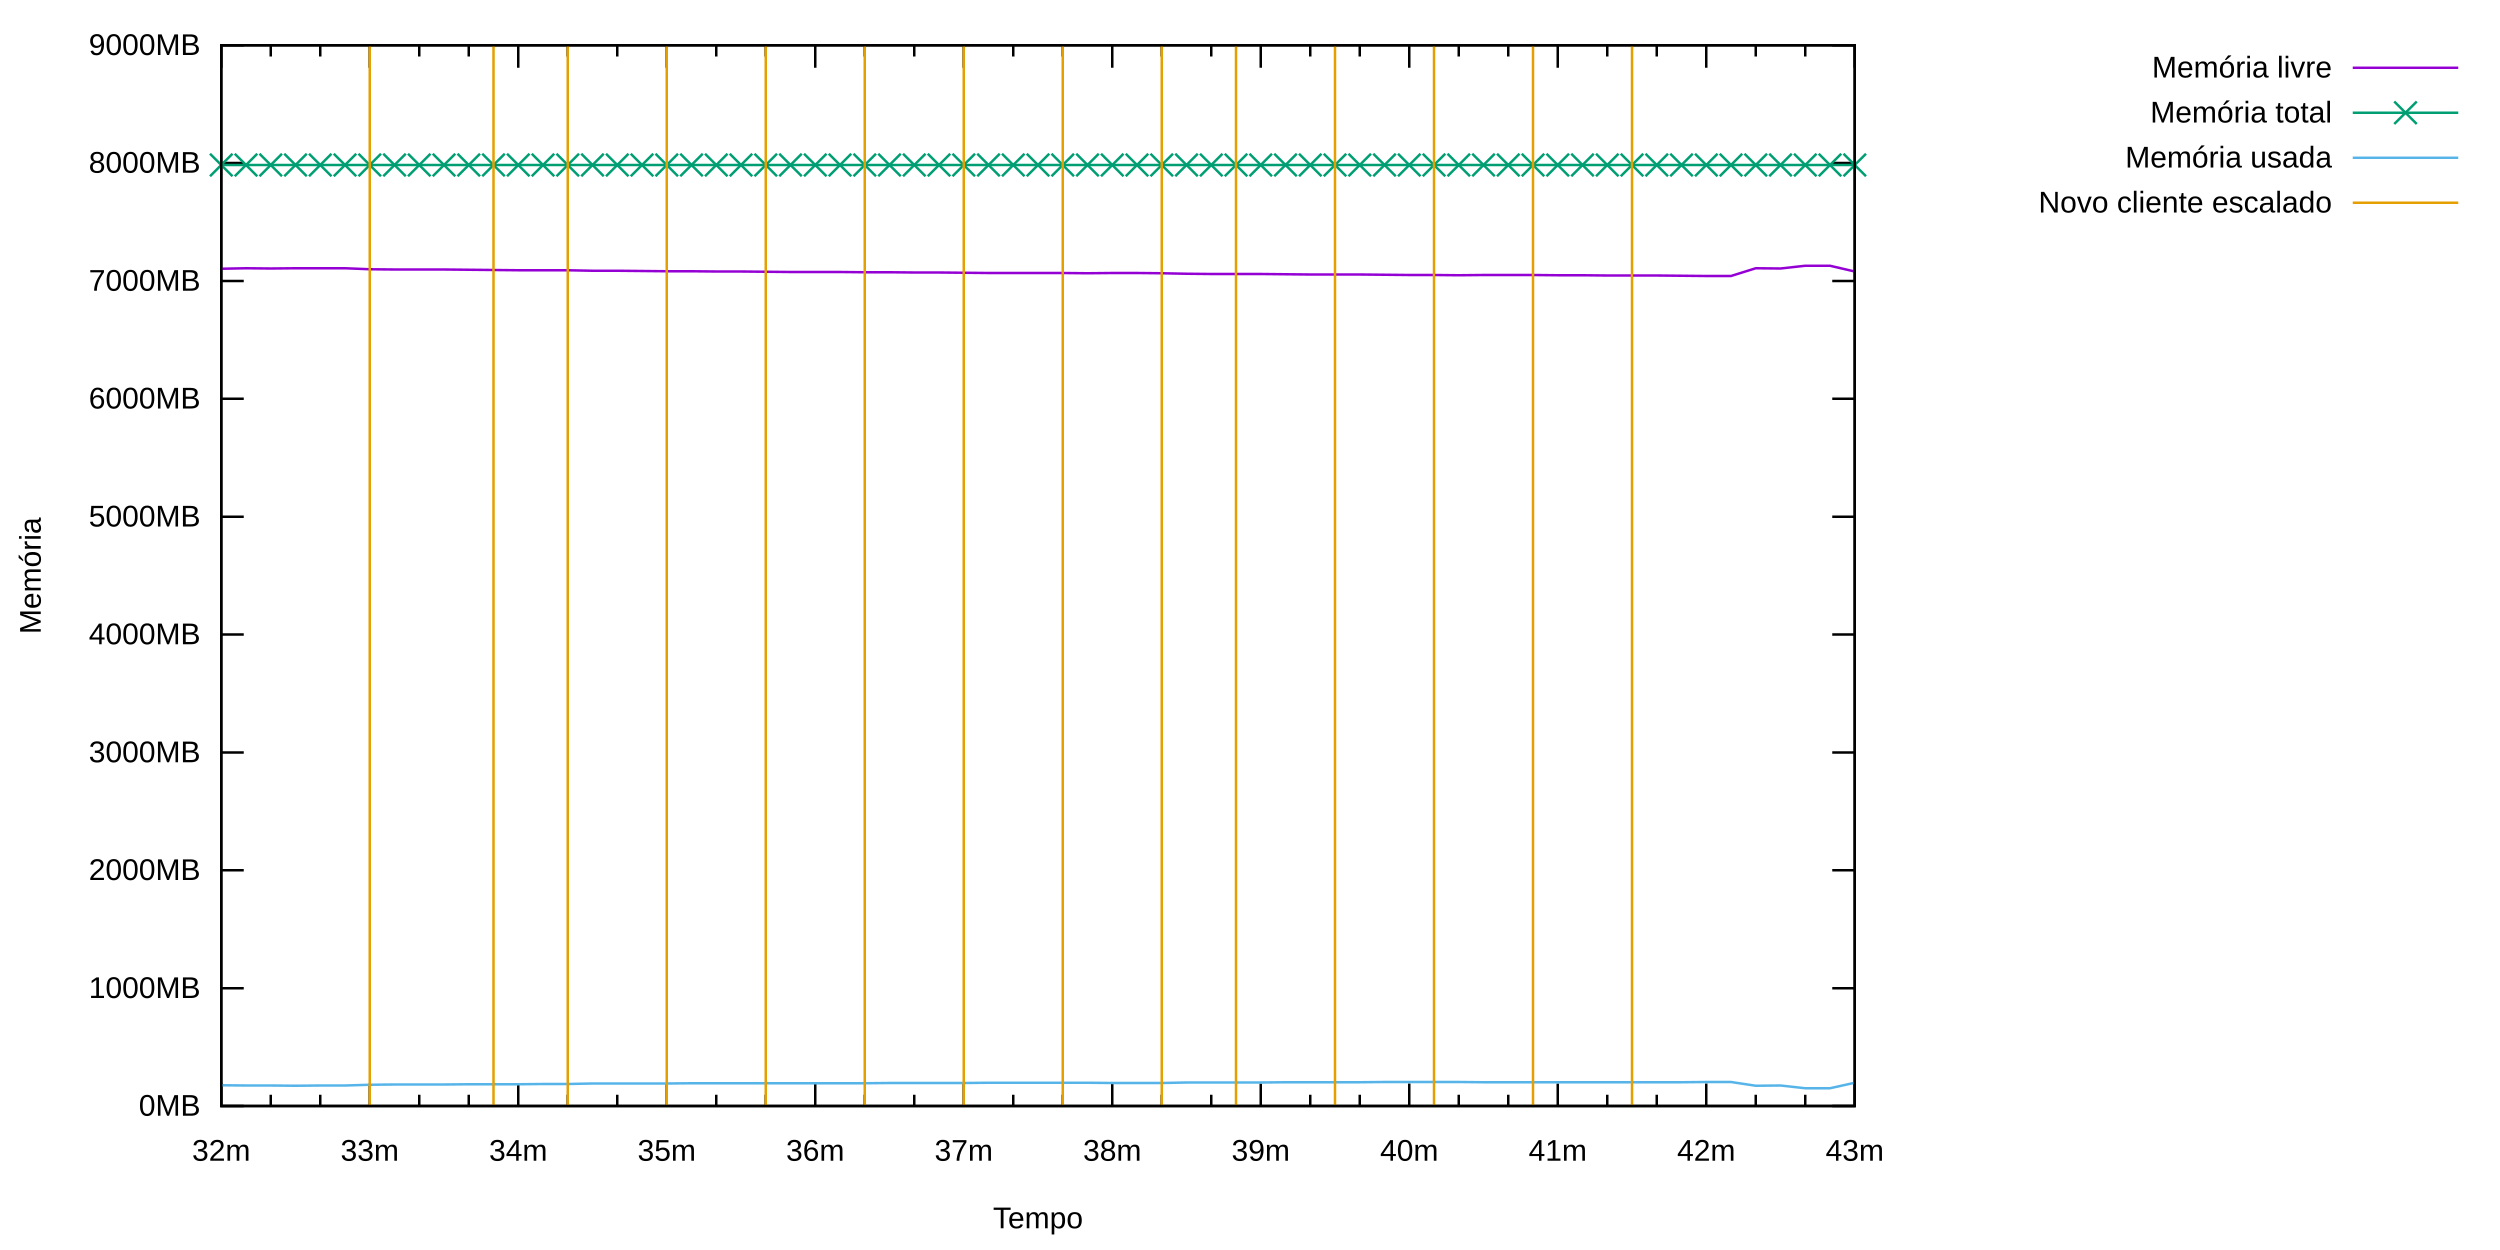
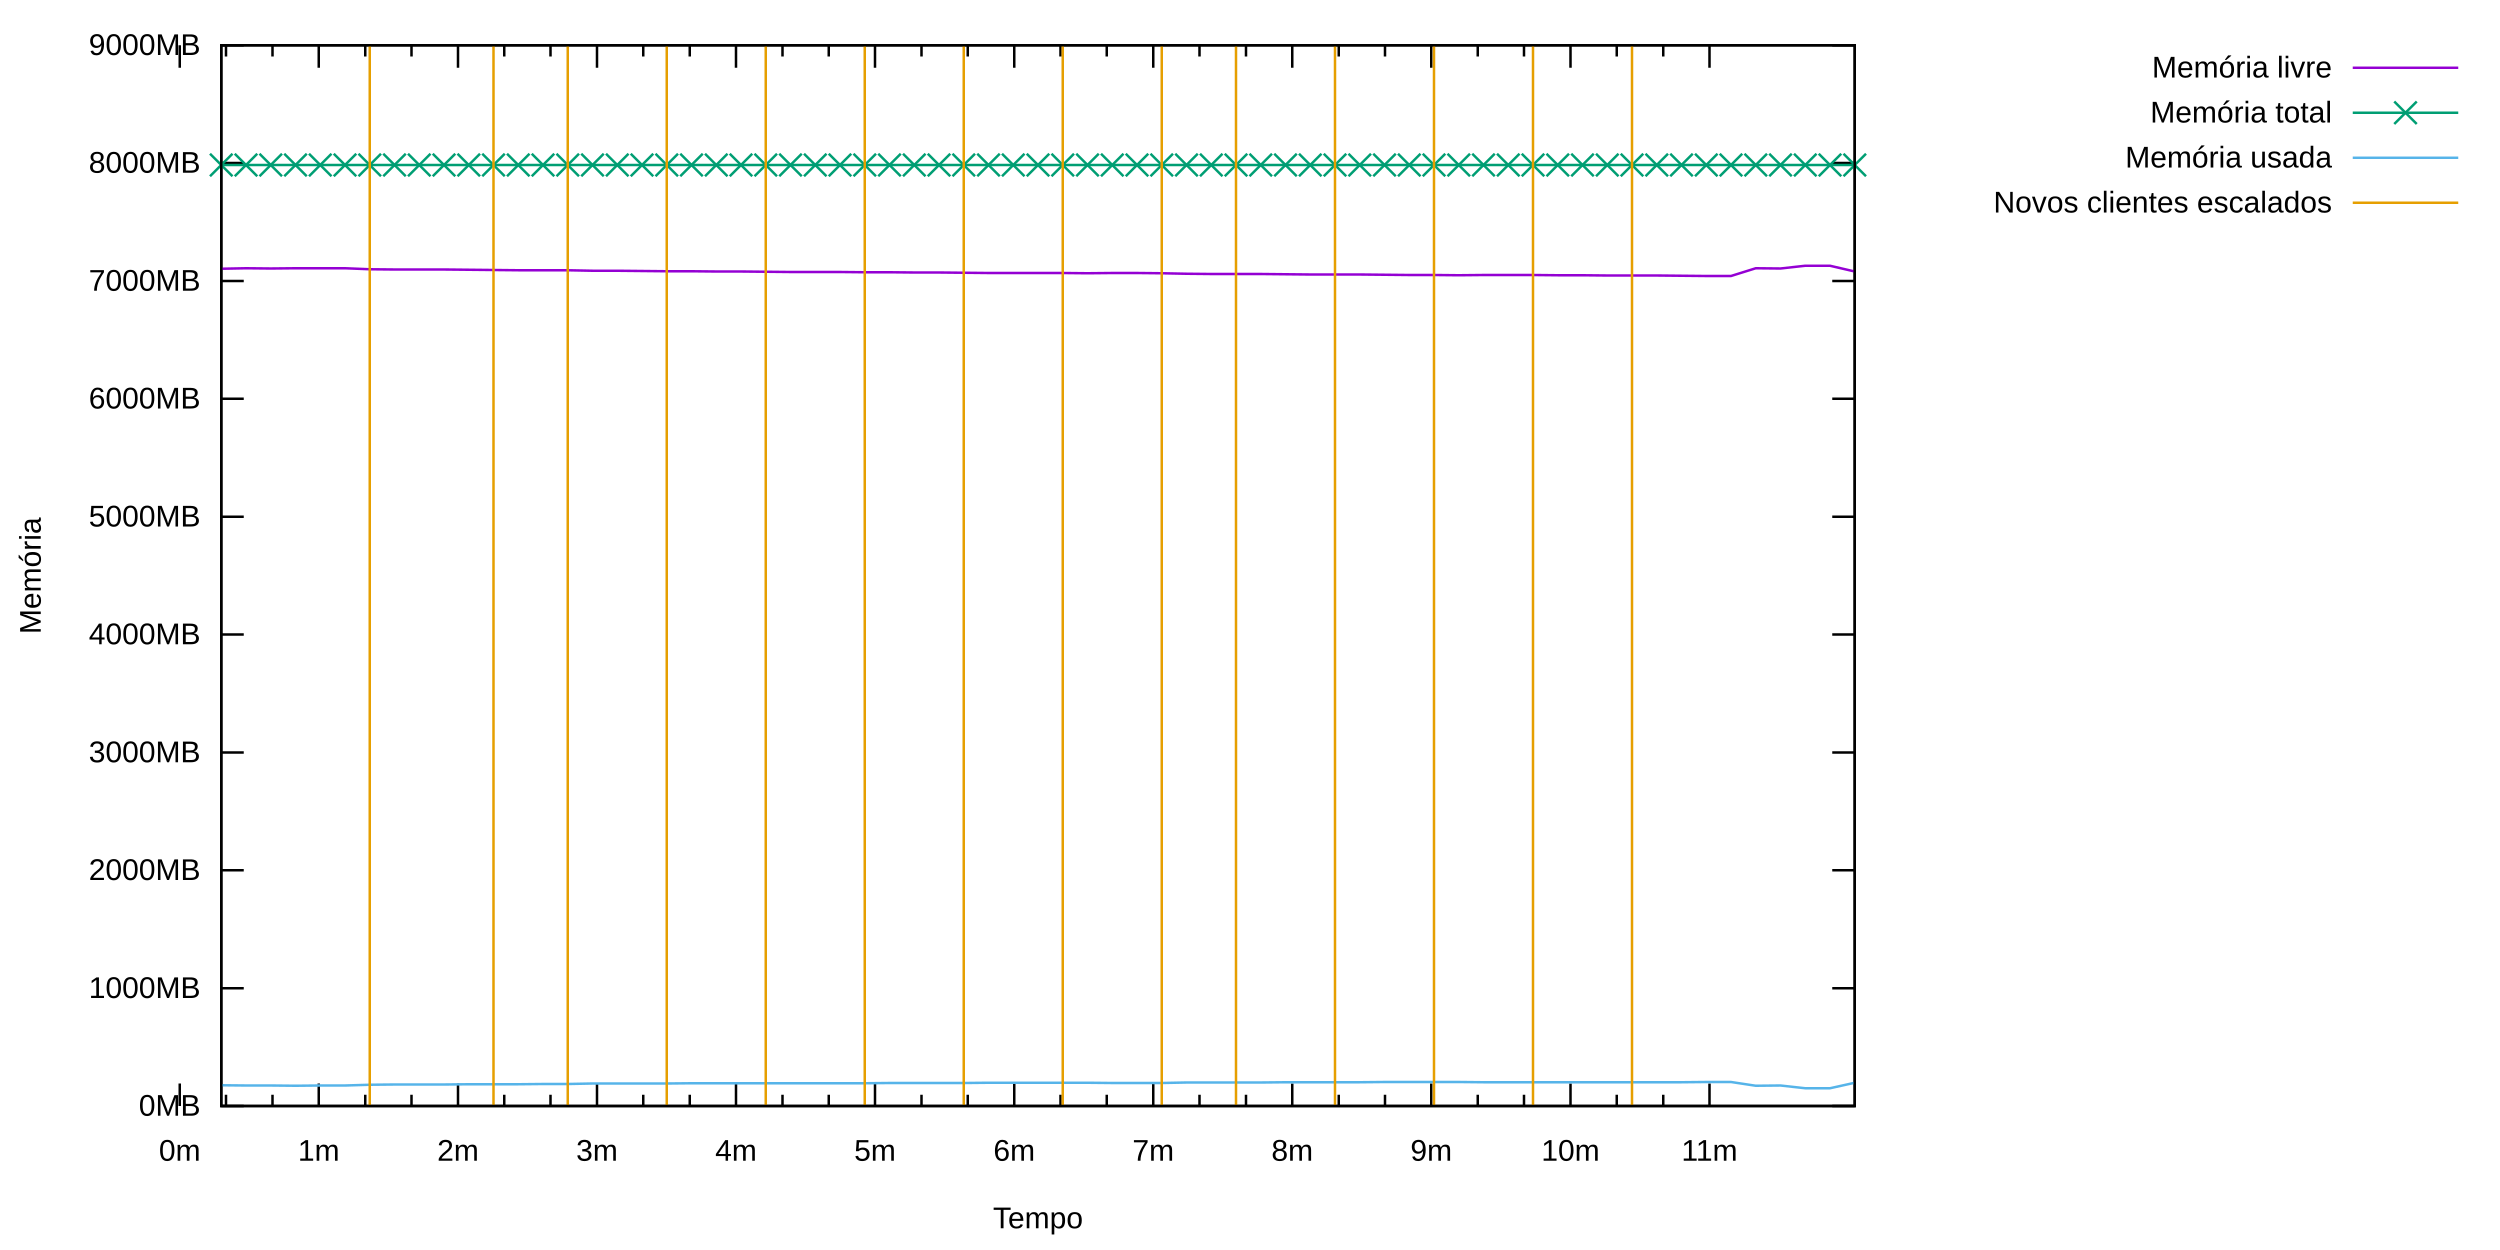
<svg xmlns="http://www.w3.org/2000/svg" xmlns:xlink="http://www.w3.org/1999/xlink" width="1000" height="500" viewBox="0 0 1000 500">
  <g id="gnuplot_canvas">
    <rect x="0" y="0" width="1000" height="500" fill="none" />
    <defs>
      <circle id="gpDot" r="0.5" stroke-width="0.5" stroke="currentColor" />
      <path id="gpPt0" stroke-width="0.222" stroke="currentColor" d="M-1,0 h2 M0,-1 v2" />
      <path id="gpPt1" stroke-width="0.222" stroke="currentColor" d="M-1,-1 L1,1 M1,-1 L-1,1" />
      <path id="gpPt2" stroke-width="0.222" stroke="currentColor" d="M-1,0 L1,0 M0,-1 L0,1 M-1,-1 L1,1 M-1,1 L1,-1" />
      <rect id="gpPt3" stroke-width="0.222" stroke="currentColor" x="-1" y="-1" width="2" height="2" />
      <rect id="gpPt4" stroke-width="0.222" stroke="currentColor" fill="currentColor" x="-1" y="-1" width="2" height="2" />
      <circle id="gpPt5" stroke-width="0.222" stroke="currentColor" cx="0" cy="0" r="1" />
      <use xlink:href="#gpPt5" id="gpPt6" fill="currentColor" stroke="none" />
      <path id="gpPt7" stroke-width="0.222" stroke="currentColor" d="M0,-1.33 L-1.33,0.67 L1.33,0.67 z" />
      <use xlink:href="#gpPt7" id="gpPt8" fill="currentColor" stroke="none" />
      <use xlink:href="#gpPt7" id="gpPt9" stroke="currentColor" transform="rotate(180)" />
      <use xlink:href="#gpPt9" id="gpPt10" fill="currentColor" stroke="none" />
      <use xlink:href="#gpPt3" id="gpPt11" stroke="currentColor" transform="rotate(45)" />
      <use xlink:href="#gpPt11" id="gpPt12" fill="currentColor" stroke="none" />
      <path id="gpPt13" stroke-width="0.222" stroke="currentColor" d="M0,1.330 L1.265,0.411 L0.782,-1.067 L-0.782,-1.076 L-1.265,0.411 z" />
      <use xlink:href="#gpPt13" id="gpPt14" fill="currentColor" stroke="none" />
      <filter id="textbox" filterUnits="objectBoundingBox" x="0" y="0" height="1" width="1">
        <feFlood flood-color="white" flood-opacity="1" result="bgnd" />
        <feComposite in="SourceGraphic" in2="bgnd" operator="atop" />
      </filter>
      <filter id="greybox" filterUnits="objectBoundingBox" x="0" y="0" height="1" width="1">
        <feFlood flood-color="lightgrey" flood-opacity="1" result="grey" />
        <feComposite in="SourceGraphic" in2="grey" operator="atop" />
      </filter>
    </defs>
    <g fill="none" color="white" stroke="black" stroke-width="1.00" stroke-linecap="butt" stroke-linejoin="miter">
</g>
    <g fill="none" color="black" stroke="currentColor" stroke-width="1.00" stroke-linecap="butt" stroke-linejoin="miter">
      <path stroke="black" d="M88.5,442.4 L97.5,442.4 M741.9,442.4 L732.9,442.4  " />
      <g transform="translate(80.2,446.3)" stroke="none" fill="black" font-family="Arial" font-size="12.00" text-anchor="end">
        <text>
          <tspan font-family="Arial">0MB</tspan>
        </text>
      </g>
    </g>
    <g fill="none" color="black" stroke="currentColor" stroke-width="1.00" stroke-linecap="butt" stroke-linejoin="miter">
      <path stroke="black" d="M88.5,395.3 L97.5,395.3 M741.9,395.3 L732.9,395.3  " />
      <g transform="translate(80.2,399.2)" stroke="none" fill="black" font-family="Arial" font-size="12.00" text-anchor="end">
        <text>
          <tspan font-family="Arial">1000MB</tspan>
        </text>
      </g>
    </g>
    <g fill="none" color="black" stroke="currentColor" stroke-width="1.00" stroke-linecap="butt" stroke-linejoin="miter">
      <path stroke="black" d="M88.5,348.1 L97.5,348.1 M741.9,348.1 L732.9,348.1  " />
      <g transform="translate(80.2,352.0)" stroke="none" fill="black" font-family="Arial" font-size="12.00" text-anchor="end">
        <text>
          <tspan font-family="Arial">2000MB</tspan>
        </text>
      </g>
    </g>
    <g fill="none" color="black" stroke="currentColor" stroke-width="1.00" stroke-linecap="butt" stroke-linejoin="miter">
      <path stroke="black" d="M88.5,301.0 L97.5,301.0 M741.9,301.0 L732.9,301.0  " />
      <g transform="translate(80.2,304.9)" stroke="none" fill="black" font-family="Arial" font-size="12.00" text-anchor="end">
        <text>
          <tspan font-family="Arial">3000MB</tspan>
        </text>
      </g>
    </g>
    <g fill="none" color="black" stroke="currentColor" stroke-width="1.00" stroke-linecap="butt" stroke-linejoin="miter">
      <path stroke="black" d="M88.5,253.8 L97.5,253.8 M741.9,253.8 L732.9,253.8  " />
      <g transform="translate(80.2,257.7)" stroke="none" fill="black" font-family="Arial" font-size="12.00" text-anchor="end">
        <text>
          <tspan font-family="Arial">4000MB</tspan>
        </text>
      </g>
    </g>
    <g fill="none" color="black" stroke="currentColor" stroke-width="1.00" stroke-linecap="butt" stroke-linejoin="miter">
      <path stroke="black" d="M88.5,206.7 L97.5,206.7 M741.9,206.7 L732.9,206.7  " />
      <g transform="translate(80.2,210.6)" stroke="none" fill="black" font-family="Arial" font-size="12.00" text-anchor="end">
        <text>
          <tspan font-family="Arial">5000MB</tspan>
        </text>
      </g>
    </g>
    <g fill="none" color="black" stroke="currentColor" stroke-width="1.00" stroke-linecap="butt" stroke-linejoin="miter">
      <path stroke="black" d="M88.5,159.5 L97.5,159.5 M741.9,159.5 L732.9,159.5  " />
      <g transform="translate(80.2,163.4)" stroke="none" fill="black" font-family="Arial" font-size="12.00" text-anchor="end">
        <text>
          <tspan font-family="Arial">6000MB</tspan>
        </text>
      </g>
    </g>
    <g fill="none" color="black" stroke="currentColor" stroke-width="1.00" stroke-linecap="butt" stroke-linejoin="miter">
      <path stroke="black" d="M88.5,112.4 L97.5,112.4 M741.9,112.4 L732.9,112.4  " />
      <g transform="translate(80.2,116.3)" stroke="none" fill="black" font-family="Arial" font-size="12.00" text-anchor="end">
        <text>
          <tspan font-family="Arial">7000MB</tspan>
        </text>
      </g>
    </g>
    <g fill="none" color="black" stroke="currentColor" stroke-width="1.00" stroke-linecap="butt" stroke-linejoin="miter">
      <path stroke="black" d="M88.5,65.2 L97.5,65.2 M741.9,65.2 L732.9,65.2  " />
      <g transform="translate(80.2,69.1)" stroke="none" fill="black" font-family="Arial" font-size="12.00" text-anchor="end">
        <text>
          <tspan font-family="Arial">8000MB</tspan>
        </text>
      </g>
    </g>
    <g fill="none" color="black" stroke="currentColor" stroke-width="1.00" stroke-linecap="butt" stroke-linejoin="miter">
      <path stroke="black" d="M88.5,18.1 L97.5,18.1 M741.9,18.1 L732.9,18.1  " />
      <g transform="translate(80.2,22.0)" stroke="none" fill="black" font-family="Arial" font-size="12.00" text-anchor="end">
        <text>
          <tspan font-family="Arial">9000MB</tspan>
        </text>
      </g>
    </g>
    <g fill="none" color="black" stroke="currentColor" stroke-width="1.00" stroke-linecap="butt" stroke-linejoin="miter">
-       <path stroke="black" d="M88.5,442.4 L88.5,433.4 M88.5,18.1 L88.5,27.1  " />
-       <g transform="translate(88.5,464.3)" stroke="none" fill="black" font-family="Arial" font-size="12.00" text-anchor="middle">
-         <text>
-           <tspan font-family="Arial">32m</tspan>
-         </text>
-       </g>
-     </g>
-     <g fill="none" color="black" stroke="currentColor" stroke-width="1.00" stroke-linecap="butt" stroke-linejoin="miter">
-       <path stroke="black" d="M108.3,442.4 L108.3,437.9 M108.3,18.1 L108.3,22.6 M128.1,442.4 L128.1,437.9 M128.1,18.1 L128.1,22.6   M147.9,442.4 L147.9,433.4 M147.9,18.1 L147.9,27.1  " />
-       <g transform="translate(147.9,464.3)" stroke="none" fill="black" font-family="Arial" font-size="12.00" text-anchor="middle">
-         <text>
-           <tspan font-family="Arial">33m</tspan>
-         </text>
-       </g>
-     </g>
-     <g fill="none" color="black" stroke="currentColor" stroke-width="1.00" stroke-linecap="butt" stroke-linejoin="miter">
-       <path stroke="black" d="M167.7,442.4 L167.7,437.9 M167.7,18.1 L167.7,22.6 M187.5,442.4 L187.5,437.9 M187.5,18.1 L187.5,22.6   M207.3,442.4 L207.3,433.4 M207.3,18.1 L207.3,27.1  " />
-       <g transform="translate(207.3,464.3)" stroke="none" fill="black" font-family="Arial" font-size="12.00" text-anchor="middle">
-         <text>
-           <tspan font-family="Arial">34m</tspan>
-         </text>
-       </g>
-     </g>
-     <g fill="none" color="black" stroke="currentColor" stroke-width="1.00" stroke-linecap="butt" stroke-linejoin="miter">
-       <path stroke="black" d="M227.1,442.4 L227.1,437.9 M227.1,18.1 L227.1,22.6 M246.9,442.4 L246.9,437.9 M246.9,18.1 L246.9,22.6   M266.7,442.4 L266.7,433.4 M266.7,18.1 L266.7,27.1  " />
-       <g transform="translate(266.7,464.3)" stroke="none" fill="black" font-family="Arial" font-size="12.00" text-anchor="middle">
-         <text>
-           <tspan font-family="Arial">35m</tspan>
-         </text>
-       </g>
-     </g>
-     <g fill="none" color="black" stroke="currentColor" stroke-width="1.00" stroke-linecap="butt" stroke-linejoin="miter">
-       <path stroke="black" d="M286.5,442.4 L286.5,437.9 M286.5,18.1 L286.5,22.6 M306.3,442.4 L306.3,437.9 M306.3,18.1 L306.3,22.6   M326.1,442.4 L326.1,433.4 M326.1,18.1 L326.1,27.1  " />
-       <g transform="translate(326.1,464.3)" stroke="none" fill="black" font-family="Arial" font-size="12.00" text-anchor="middle">
-         <text>
-           <tspan font-family="Arial">36m</tspan>
-         </text>
-       </g>
-     </g>
-     <g fill="none" color="black" stroke="currentColor" stroke-width="1.00" stroke-linecap="butt" stroke-linejoin="miter">
-       <path stroke="black" d="M345.9,442.4 L345.9,437.9 M345.9,18.1 L345.9,22.6 M365.7,442.4 L365.7,437.9 M365.7,18.1 L365.7,22.6   M385.5,442.4 L385.5,433.4 M385.5,18.1 L385.5,27.1  " />
-       <g transform="translate(385.5,464.3)" stroke="none" fill="black" font-family="Arial" font-size="12.00" text-anchor="middle">
-         <text>
-           <tspan font-family="Arial">37m</tspan>
-         </text>
-       </g>
-     </g>
-     <g fill="none" color="black" stroke="currentColor" stroke-width="1.00" stroke-linecap="butt" stroke-linejoin="miter">
-       <path stroke="black" d="M405.3,442.4 L405.3,437.9 M405.3,18.1 L405.3,22.6 M425.1,442.4 L425.1,437.9 M425.1,18.1 L425.1,22.6   M444.9,442.4 L444.9,433.4 M444.9,18.1 L444.9,27.1  " />
-       <g transform="translate(444.9,464.3)" stroke="none" fill="black" font-family="Arial" font-size="12.00" text-anchor="middle">
-         <text>
-           <tspan font-family="Arial">38m</tspan>
-         </text>
-       </g>
-     </g>
-     <g fill="none" color="black" stroke="currentColor" stroke-width="1.00" stroke-linecap="butt" stroke-linejoin="miter">
-       <path stroke="black" d="M464.7,442.4 L464.7,437.9 M464.7,18.1 L464.7,22.6 M484.5,442.4 L484.5,437.9 M484.5,18.1 L484.5,22.6   M504.3,442.4 L504.3,433.4 M504.3,18.1 L504.3,27.1  " />
-       <g transform="translate(504.3,464.3)" stroke="none" fill="black" font-family="Arial" font-size="12.00" text-anchor="middle">
-         <text>
-           <tspan font-family="Arial">39m</tspan>
-         </text>
-       </g>
-     </g>
-     <g fill="none" color="black" stroke="currentColor" stroke-width="1.00" stroke-linecap="butt" stroke-linejoin="miter">
-       <path stroke="black" d="M524.1,442.4 L524.1,437.9 M524.1,18.1 L524.1,22.6 M543.9,442.4 L543.9,437.9 M543.9,18.1 L543.9,22.6   M563.7,442.4 L563.7,433.4 M563.7,18.1 L563.7,27.1  " />
-       <g transform="translate(563.7,464.3)" stroke="none" fill="black" font-family="Arial" font-size="12.00" text-anchor="middle">
-         <text>
-           <tspan font-family="Arial">40m</tspan>
-         </text>
-       </g>
-     </g>
-     <g fill="none" color="black" stroke="currentColor" stroke-width="1.00" stroke-linecap="butt" stroke-linejoin="miter">
-       <path stroke="black" d="M583.5,442.4 L583.5,437.9 M583.5,18.1 L583.5,22.6 M603.3,442.4 L603.3,437.9 M603.3,18.1 L603.3,22.6   M623.1,442.4 L623.1,433.4 M623.1,18.1 L623.1,27.1  " />
-       <g transform="translate(623.1,464.3)" stroke="none" fill="black" font-family="Arial" font-size="12.00" text-anchor="middle">
-         <text>
-           <tspan font-family="Arial">41m</tspan>
-         </text>
-       </g>
-     </g>
-     <g fill="none" color="black" stroke="currentColor" stroke-width="1.00" stroke-linecap="butt" stroke-linejoin="miter">
-       <path stroke="black" d="M642.9,442.4 L642.9,437.9 M642.9,18.1 L642.9,22.6 M662.7,442.4 L662.7,437.9 M662.7,18.1 L662.7,22.6   M682.5,442.4 L682.5,433.4 M682.5,18.1 L682.5,27.1  " />
-       <g transform="translate(682.5,464.3)" stroke="none" fill="black" font-family="Arial" font-size="12.00" text-anchor="middle">
-         <text>
-           <tspan font-family="Arial">42m</tspan>
-         </text>
-       </g>
-     </g>
-     <g fill="none" color="black" stroke="currentColor" stroke-width="1.00" stroke-linecap="butt" stroke-linejoin="miter">
-       <path stroke="black" d="M702.3,442.4 L702.3,437.9 M702.3,18.1 L702.3,22.6 M722.1,442.4 L722.1,437.9 M722.1,18.1 L722.1,22.6   M741.9,442.4 L741.9,433.4 M741.9,18.1 L741.9,27.1  " />
-       <g transform="translate(741.9,464.3)" stroke="none" fill="black" font-family="Arial" font-size="12.00" text-anchor="middle">
-         <text>
-           <tspan font-family="Arial">43m</tspan>
+       <path stroke="black" d="M71.9,442.4 L71.9,433.4 M71.9,18.1 L71.9,27.1  " />
+       <g transform="translate(71.9,464.3)" stroke="none" fill="black" font-family="Arial" font-size="12.00" text-anchor="middle">
+         <text>
+           <tspan font-family="Arial">0m</tspan>
+         </text>
+       </g>
+     </g>
+     <g fill="none" color="black" stroke="currentColor" stroke-width="1.00" stroke-linecap="butt" stroke-linejoin="miter">
+       <path stroke="black" d="M90.4,442.4 L90.4,437.9 M90.4,18.1 L90.4,22.6 M109.0,442.4 L109.0,437.9 M109.0,18.1 L109.0,22.6   M127.5,442.4 L127.5,433.4 M127.5,18.1 L127.5,27.1  " />
+       <g transform="translate(127.5,464.3)" stroke="none" fill="black" font-family="Arial" font-size="12.00" text-anchor="middle">
+         <text>
+           <tspan font-family="Arial">1m</tspan>
+         </text>
+       </g>
+     </g>
+     <g fill="none" color="black" stroke="currentColor" stroke-width="1.00" stroke-linecap="butt" stroke-linejoin="miter">
+       <path stroke="black" d="M146.1,442.4 L146.1,437.9 M146.1,18.1 L146.1,22.6 M164.6,442.4 L164.6,437.9 M164.6,18.1 L164.6,22.6   M183.2,442.4 L183.2,433.4 M183.2,18.1 L183.2,27.1  " />
+       <g transform="translate(183.2,464.3)" stroke="none" fill="black" font-family="Arial" font-size="12.00" text-anchor="middle">
+         <text>
+           <tspan font-family="Arial">2m</tspan>
+         </text>
+       </g>
+     </g>
+     <g fill="none" color="black" stroke="currentColor" stroke-width="1.00" stroke-linecap="butt" stroke-linejoin="miter">
+       <path stroke="black" d="M201.7,442.4 L201.7,437.9 M201.7,18.1 L201.7,22.6 M220.2,442.4 L220.2,437.9 M220.2,18.1 L220.2,22.6   M238.8,442.4 L238.8,433.4 M238.8,18.1 L238.8,27.1  " />
+       <g transform="translate(238.8,464.3)" stroke="none" fill="black" font-family="Arial" font-size="12.00" text-anchor="middle">
+         <text>
+           <tspan font-family="Arial">3m</tspan>
+         </text>
+       </g>
+     </g>
+     <g fill="none" color="black" stroke="currentColor" stroke-width="1.00" stroke-linecap="butt" stroke-linejoin="miter">
+       <path stroke="black" d="M257.3,442.4 L257.3,437.9 M257.3,18.1 L257.3,22.6 M275.9,442.4 L275.9,437.9 M275.9,18.1 L275.9,22.6   M294.4,442.4 L294.4,433.4 M294.4,18.1 L294.4,27.1  " />
+       <g transform="translate(294.4,464.3)" stroke="none" fill="black" font-family="Arial" font-size="12.00" text-anchor="middle">
+         <text>
+           <tspan font-family="Arial">4m</tspan>
+         </text>
+       </g>
+     </g>
+     <g fill="none" color="black" stroke="currentColor" stroke-width="1.00" stroke-linecap="butt" stroke-linejoin="miter">
+       <path stroke="black" d="M313.0,442.4 L313.0,437.9 M313.0,18.1 L313.0,22.6 M331.5,442.4 L331.5,437.9 M331.5,18.1 L331.5,22.6   M350.0,442.4 L350.0,433.4 M350.0,18.1 L350.0,27.1  " />
+       <g transform="translate(350.0,464.3)" stroke="none" fill="black" font-family="Arial" font-size="12.00" text-anchor="middle">
+         <text>
+           <tspan font-family="Arial">5m</tspan>
+         </text>
+       </g>
+     </g>
+     <g fill="none" color="black" stroke="currentColor" stroke-width="1.00" stroke-linecap="butt" stroke-linejoin="miter">
+       <path stroke="black" d="M368.6,442.4 L368.6,437.9 M368.6,18.1 L368.6,22.6 M387.1,442.4 L387.1,437.9 M387.1,18.1 L387.1,22.6   M405.7,442.4 L405.7,433.4 M405.7,18.1 L405.7,27.1  " />
+       <g transform="translate(405.7,464.3)" stroke="none" fill="black" font-family="Arial" font-size="12.00" text-anchor="middle">
+         <text>
+           <tspan font-family="Arial">6m</tspan>
+         </text>
+       </g>
+     </g>
+     <g fill="none" color="black" stroke="currentColor" stroke-width="1.00" stroke-linecap="butt" stroke-linejoin="miter">
+       <path stroke="black" d="M424.2,442.4 L424.2,437.9 M424.2,18.1 L424.2,22.6 M442.7,442.4 L442.7,437.9 M442.7,18.1 L442.7,22.6   M461.3,442.4 L461.3,433.4 M461.3,18.1 L461.3,27.1  " />
+       <g transform="translate(461.3,464.3)" stroke="none" fill="black" font-family="Arial" font-size="12.00" text-anchor="middle">
+         <text>
+           <tspan font-family="Arial">7m</tspan>
+         </text>
+       </g>
+     </g>
+     <g fill="none" color="black" stroke="currentColor" stroke-width="1.00" stroke-linecap="butt" stroke-linejoin="miter">
+       <path stroke="black" d="M479.8,442.4 L479.8,437.9 M479.8,18.1 L479.8,22.6 M498.4,442.4 L498.4,437.9 M498.4,18.1 L498.4,22.6   M516.9,442.4 L516.9,433.4 M516.9,18.1 L516.9,27.1  " />
+       <g transform="translate(516.9,464.3)" stroke="none" fill="black" font-family="Arial" font-size="12.00" text-anchor="middle">
+         <text>
+           <tspan font-family="Arial">8m</tspan>
+         </text>
+       </g>
+     </g>
+     <g fill="none" color="black" stroke="currentColor" stroke-width="1.00" stroke-linecap="butt" stroke-linejoin="miter">
+       <path stroke="black" d="M535.5,442.4 L535.5,437.9 M535.5,18.1 L535.5,22.6 M554.0,442.4 L554.0,437.9 M554.0,18.1 L554.0,22.6   M572.5,442.4 L572.5,433.4 M572.5,18.1 L572.5,27.1  " />
+       <g transform="translate(572.5,464.3)" stroke="none" fill="black" font-family="Arial" font-size="12.00" text-anchor="middle">
+         <text>
+           <tspan font-family="Arial">9m</tspan>
+         </text>
+       </g>
+     </g>
+     <g fill="none" color="black" stroke="currentColor" stroke-width="1.00" stroke-linecap="butt" stroke-linejoin="miter">
+       <path stroke="black" d="M591.1,442.4 L591.1,437.9 M591.1,18.1 L591.1,22.6 M609.6,442.4 L609.6,437.9 M609.6,18.1 L609.6,22.6   M628.2,442.4 L628.2,433.4 M628.2,18.1 L628.2,27.1  " />
+       <g transform="translate(628.2,464.3)" stroke="none" fill="black" font-family="Arial" font-size="12.00" text-anchor="middle">
+         <text>
+           <tspan font-family="Arial">10m</tspan>
+         </text>
+       </g>
+     </g>
+     <g fill="none" color="black" stroke="currentColor" stroke-width="1.00" stroke-linecap="butt" stroke-linejoin="miter">
+       <path stroke="black" d="M646.7,442.4 L646.7,437.9 M646.7,18.1 L646.7,22.6 M665.3,442.4 L665.3,437.9 M665.3,18.1 L665.3,22.6   M683.8,442.4 L683.8,433.4 M683.8,18.1 L683.8,27.1  " />
+       <g transform="translate(683.8,464.3)" stroke="none" fill="black" font-family="Arial" font-size="12.00" text-anchor="middle">
+         <text>
+           <tspan font-family="Arial">11m</tspan>
        </text>
      </g>
    </g>
    <g fill="none" color="black" stroke="currentColor" stroke-width="1.00" stroke-linecap="butt" stroke-linejoin="miter">
</g>
    <g fill="none" color="black" stroke="currentColor" stroke-width="1.00" stroke-linecap="butt" stroke-linejoin="miter">
      <path stroke="black" d="M88.5,18.1 L88.5,442.4 L741.9,442.4 L741.9,18.1 L88.5,18.1 Z  " />
    </g>
    <g fill="none" color="black" stroke="currentColor" stroke-width="1.00" stroke-linecap="butt" stroke-linejoin="miter">
      <g transform="translate(16.3,230.3) rotate(270)" stroke="none" fill="black" font-family="arial" font-size="12.00" text-anchor="middle">
        <text>
          <tspan font-family="arial">Memória</tspan>
        </text>
      </g>
    </g>
    <g fill="none" color="black" stroke="currentColor" stroke-width="1.00" stroke-linecap="butt" stroke-linejoin="miter">
      <g transform="translate(415.2,491.3)" stroke="none" fill="black" font-family="arial" font-size="12.00" text-anchor="middle">
        <text>
          <tspan font-family="arial">Tempo</tspan>
        </text>
      </g>
    </g>
    <g fill="none" color="black" stroke="currentColor" stroke-width="1.00" stroke-linecap="butt" stroke-linejoin="miter">
</g>
    <g id="gnuplot_plot_1">
      <g fill="none" color="black" stroke="currentColor" stroke-width="1.00" stroke-linecap="butt" stroke-linejoin="miter">
        <g transform="translate(932.8,31.0)" stroke="none" fill="black" font-family="arial" font-size="12.00" text-anchor="end">
          <text>
            <tspan font-family="arial">Memória livre</tspan>
          </text>
        </g>
      </g>
      <g fill="none" color="black" stroke="currentColor" stroke-width="1.00" stroke-linecap="butt" stroke-linejoin="miter">
        <path stroke="rgb(148,   0, 211)" d="M941.1,27.1 L983.3,27.1 M88.5,107.5 L98.4,107.3 L108.3,107.4 L118.2,107.3 L128.1,107.3 L138.0,107.3   L147.9,107.7 L157.8,107.8 L167.7,107.8 L177.6,107.8 L187.5,107.9 L197.4,108.0 L207.3,108.1 L217.2,108.1   L227.1,108.1 L237.0,108.3 L246.9,108.3 L256.8,108.4 L266.7,108.5 L276.6,108.5 L286.5,108.6 L296.4,108.6   L306.3,108.7 L316.2,108.8 L326.1,108.8 L336.0,108.8 L345.9,108.9 L355.8,108.9 L365.7,109.0 L375.6,109.0   L385.5,109.1 L395.4,109.2 L405.3,109.2 L415.2,109.2 L425.1,109.2 L435.0,109.3 L444.9,109.2 L454.8,109.2   L464.7,109.3 L474.6,109.5 L484.5,109.6 L494.4,109.6 L504.3,109.6 L514.2,109.7 L524.1,109.8 L534.0,109.8   L543.9,109.8 L553.8,109.9 L563.7,110.0 L573.6,110.0 L583.5,110.1 L593.4,110.0 L603.3,110.0 L613.2,110.0   L623.1,110.1 L633.0,110.1 L642.9,110.2 L652.8,110.2 L662.7,110.2 L672.6,110.3 L682.5,110.4 L692.4,110.4   L702.3,107.3 L712.2,107.4 L722.1,106.3 L732.0,106.3 L741.9,108.6  " />
      </g>
    </g>
    <g id="gnuplot_plot_2">
      <g fill="none" color="black" stroke="currentColor" stroke-width="1.00" stroke-linecap="butt" stroke-linejoin="miter">
        <g transform="translate(932.8,49.0)" stroke="none" fill="black" font-family="arial" font-size="12.00" text-anchor="end">
          <text>
            <tspan font-family="arial">Memória total</tspan>
          </text>
        </g>
      </g>
      <g fill="none" color="black" stroke="currentColor" stroke-width="1.00" stroke-linecap="butt" stroke-linejoin="miter">
        <path stroke="rgb(  0, 158, 115)" d="M941.1,45.1 L983.3,45.1 M88.5,66.0 L98.4,66.0 L108.3,66.0 L118.2,66.0 L128.1,66.0 L138.0,66.0   L147.9,66.0 L157.8,66.0 L167.7,66.0 L177.6,66.0 L187.5,66.0 L197.4,66.0 L207.3,66.0 L217.2,66.0   L227.1,66.0 L237.0,66.0 L246.9,66.0 L256.8,66.0 L266.7,66.0 L276.6,66.0 L286.5,66.0 L296.4,66.0   L306.3,66.0 L316.2,66.0 L326.1,66.0 L336.0,66.0 L345.9,66.0 L355.8,66.0 L365.7,66.0 L375.6,66.0   L385.5,66.0 L395.4,66.0 L405.3,66.0 L415.2,66.0 L425.1,66.0 L435.0,66.0 L444.9,66.0 L454.8,66.0   L464.7,66.0 L474.6,66.0 L484.5,66.0 L494.4,66.0 L504.3,66.0 L514.2,66.0 L524.1,66.0 L534.0,66.0   L543.9,66.0 L553.8,66.0 L563.7,66.0 L573.6,66.0 L583.5,66.0 L593.4,66.0 L603.3,66.0 L613.2,66.0   L623.1,66.0 L633.0,66.0 L642.9,66.0 L652.8,66.0 L662.7,66.0 L672.6,66.0 L682.5,66.0 L692.4,66.0   L702.3,66.0 L712.2,66.0 L722.1,66.0 L732.0,66.0 L741.9,66.0  " />
        <use xlink:href="#gpPt1" transform="translate(88.5,66.0) scale(4.50)" color="rgb(  0, 158, 115)" />
        <use xlink:href="#gpPt1" transform="translate(98.4,66.0) scale(4.50)" color="rgb(  0, 158, 115)" />
        <use xlink:href="#gpPt1" transform="translate(108.3,66.0) scale(4.50)" color="rgb(  0, 158, 115)" />
        <use xlink:href="#gpPt1" transform="translate(118.2,66.0) scale(4.50)" color="rgb(  0, 158, 115)" />
        <use xlink:href="#gpPt1" transform="translate(128.1,66.0) scale(4.50)" color="rgb(  0, 158, 115)" />
        <use xlink:href="#gpPt1" transform="translate(138.0,66.0) scale(4.50)" color="rgb(  0, 158, 115)" />
        <use xlink:href="#gpPt1" transform="translate(147.9,66.0) scale(4.50)" color="rgb(  0, 158, 115)" />
        <use xlink:href="#gpPt1" transform="translate(157.8,66.0) scale(4.50)" color="rgb(  0, 158, 115)" />
        <use xlink:href="#gpPt1" transform="translate(167.7,66.0) scale(4.50)" color="rgb(  0, 158, 115)" />
        <use xlink:href="#gpPt1" transform="translate(177.6,66.0) scale(4.50)" color="rgb(  0, 158, 115)" />
        <use xlink:href="#gpPt1" transform="translate(187.5,66.0) scale(4.50)" color="rgb(  0, 158, 115)" />
        <use xlink:href="#gpPt1" transform="translate(197.4,66.0) scale(4.50)" color="rgb(  0, 158, 115)" />
        <use xlink:href="#gpPt1" transform="translate(207.3,66.0) scale(4.50)" color="rgb(  0, 158, 115)" />
        <use xlink:href="#gpPt1" transform="translate(217.2,66.0) scale(4.50)" color="rgb(  0, 158, 115)" />
        <use xlink:href="#gpPt1" transform="translate(227.1,66.0) scale(4.50)" color="rgb(  0, 158, 115)" />
        <use xlink:href="#gpPt1" transform="translate(237.0,66.0) scale(4.50)" color="rgb(  0, 158, 115)" />
        <use xlink:href="#gpPt1" transform="translate(246.9,66.0) scale(4.50)" color="rgb(  0, 158, 115)" />
        <use xlink:href="#gpPt1" transform="translate(256.8,66.0) scale(4.50)" color="rgb(  0, 158, 115)" />
        <use xlink:href="#gpPt1" transform="translate(266.7,66.0) scale(4.50)" color="rgb(  0, 158, 115)" />
        <use xlink:href="#gpPt1" transform="translate(276.6,66.0) scale(4.50)" color="rgb(  0, 158, 115)" />
        <use xlink:href="#gpPt1" transform="translate(286.5,66.0) scale(4.50)" color="rgb(  0, 158, 115)" />
        <use xlink:href="#gpPt1" transform="translate(296.4,66.0) scale(4.50)" color="rgb(  0, 158, 115)" />
        <use xlink:href="#gpPt1" transform="translate(306.3,66.0) scale(4.50)" color="rgb(  0, 158, 115)" />
        <use xlink:href="#gpPt1" transform="translate(316.2,66.0) scale(4.50)" color="rgb(  0, 158, 115)" />
        <use xlink:href="#gpPt1" transform="translate(326.1,66.0) scale(4.50)" color="rgb(  0, 158, 115)" />
        <use xlink:href="#gpPt1" transform="translate(336.0,66.0) scale(4.50)" color="rgb(  0, 158, 115)" />
        <use xlink:href="#gpPt1" transform="translate(345.9,66.0) scale(4.50)" color="rgb(  0, 158, 115)" />
        <use xlink:href="#gpPt1" transform="translate(355.8,66.0) scale(4.50)" color="rgb(  0, 158, 115)" />
        <use xlink:href="#gpPt1" transform="translate(365.7,66.0) scale(4.50)" color="rgb(  0, 158, 115)" />
        <use xlink:href="#gpPt1" transform="translate(375.6,66.0) scale(4.50)" color="rgb(  0, 158, 115)" />
        <use xlink:href="#gpPt1" transform="translate(385.5,66.0) scale(4.50)" color="rgb(  0, 158, 115)" />
        <use xlink:href="#gpPt1" transform="translate(395.4,66.0) scale(4.50)" color="rgb(  0, 158, 115)" />
        <use xlink:href="#gpPt1" transform="translate(405.3,66.0) scale(4.50)" color="rgb(  0, 158, 115)" />
        <use xlink:href="#gpPt1" transform="translate(415.2,66.0) scale(4.50)" color="rgb(  0, 158, 115)" />
        <use xlink:href="#gpPt1" transform="translate(425.1,66.0) scale(4.50)" color="rgb(  0, 158, 115)" />
        <use xlink:href="#gpPt1" transform="translate(435.0,66.0) scale(4.50)" color="rgb(  0, 158, 115)" />
        <use xlink:href="#gpPt1" transform="translate(444.9,66.0) scale(4.50)" color="rgb(  0, 158, 115)" />
        <use xlink:href="#gpPt1" transform="translate(454.8,66.0) scale(4.50)" color="rgb(  0, 158, 115)" />
        <use xlink:href="#gpPt1" transform="translate(464.7,66.0) scale(4.50)" color="rgb(  0, 158, 115)" />
        <use xlink:href="#gpPt1" transform="translate(474.6,66.0) scale(4.50)" color="rgb(  0, 158, 115)" />
        <use xlink:href="#gpPt1" transform="translate(484.5,66.0) scale(4.50)" color="rgb(  0, 158, 115)" />
        <use xlink:href="#gpPt1" transform="translate(494.4,66.0) scale(4.50)" color="rgb(  0, 158, 115)" />
        <use xlink:href="#gpPt1" transform="translate(504.3,66.0) scale(4.50)" color="rgb(  0, 158, 115)" />
        <use xlink:href="#gpPt1" transform="translate(514.2,66.0) scale(4.50)" color="rgb(  0, 158, 115)" />
        <use xlink:href="#gpPt1" transform="translate(524.1,66.0) scale(4.50)" color="rgb(  0, 158, 115)" />
        <use xlink:href="#gpPt1" transform="translate(534.0,66.0) scale(4.50)" color="rgb(  0, 158, 115)" />
        <use xlink:href="#gpPt1" transform="translate(543.9,66.0) scale(4.50)" color="rgb(  0, 158, 115)" />
        <use xlink:href="#gpPt1" transform="translate(553.8,66.0) scale(4.50)" color="rgb(  0, 158, 115)" />
        <use xlink:href="#gpPt1" transform="translate(563.7,66.0) scale(4.50)" color="rgb(  0, 158, 115)" />
        <use xlink:href="#gpPt1" transform="translate(573.6,66.0) scale(4.50)" color="rgb(  0, 158, 115)" />
        <use xlink:href="#gpPt1" transform="translate(583.5,66.0) scale(4.50)" color="rgb(  0, 158, 115)" />
        <use xlink:href="#gpPt1" transform="translate(593.4,66.0) scale(4.50)" color="rgb(  0, 158, 115)" />
        <use xlink:href="#gpPt1" transform="translate(603.3,66.0) scale(4.50)" color="rgb(  0, 158, 115)" />
        <use xlink:href="#gpPt1" transform="translate(613.2,66.0) scale(4.50)" color="rgb(  0, 158, 115)" />
        <use xlink:href="#gpPt1" transform="translate(623.1,66.0) scale(4.50)" color="rgb(  0, 158, 115)" />
        <use xlink:href="#gpPt1" transform="translate(633.0,66.0) scale(4.50)" color="rgb(  0, 158, 115)" />
        <use xlink:href="#gpPt1" transform="translate(642.9,66.0) scale(4.50)" color="rgb(  0, 158, 115)" />
        <use xlink:href="#gpPt1" transform="translate(652.8,66.0) scale(4.50)" color="rgb(  0, 158, 115)" />
        <use xlink:href="#gpPt1" transform="translate(662.7,66.0) scale(4.50)" color="rgb(  0, 158, 115)" />
        <use xlink:href="#gpPt1" transform="translate(672.6,66.0) scale(4.50)" color="rgb(  0, 158, 115)" />
        <use xlink:href="#gpPt1" transform="translate(682.5,66.0) scale(4.50)" color="rgb(  0, 158, 115)" />
        <use xlink:href="#gpPt1" transform="translate(692.4,66.0) scale(4.50)" color="rgb(  0, 158, 115)" />
        <use xlink:href="#gpPt1" transform="translate(702.3,66.0) scale(4.50)" color="rgb(  0, 158, 115)" />
        <use xlink:href="#gpPt1" transform="translate(712.2,66.0) scale(4.50)" color="rgb(  0, 158, 115)" />
        <use xlink:href="#gpPt1" transform="translate(722.1,66.0) scale(4.50)" color="rgb(  0, 158, 115)" />
        <use xlink:href="#gpPt1" transform="translate(732.0,66.0) scale(4.50)" color="rgb(  0, 158, 115)" />
        <use xlink:href="#gpPt1" transform="translate(741.9,66.0) scale(4.50)" color="rgb(  0, 158, 115)" />
        <use xlink:href="#gpPt1" transform="translate(962.2,45.1) scale(4.50)" color="rgb(  0, 158, 115)" />
      </g>
    </g>
    <g id="gnuplot_plot_3">
      <g fill="none" color="black" stroke="currentColor" stroke-width="1.00" stroke-linecap="butt" stroke-linejoin="miter">
        <g transform="translate(932.8,67.0)" stroke="none" fill="black" font-family="arial" font-size="12.00" text-anchor="end">
          <text>
            <tspan font-family="arial">Memória usada</tspan>
          </text>
        </g>
      </g>
      <g fill="none" color="black" stroke="currentColor" stroke-width="1.00" stroke-linecap="butt" stroke-linejoin="miter">
        <path stroke="rgb( 86, 180, 233)" d="M941.1,63.1 L983.3,63.1 M88.5,434.1 L98.4,434.2 L108.3,434.2 L118.2,434.3 L128.1,434.2 L138.0,434.2   L147.9,433.9 L157.8,433.8 L167.7,433.8 L177.6,433.8 L187.5,433.7 L197.4,433.7 L207.3,433.7 L217.2,433.6   L227.1,433.6 L237.0,433.4 L246.9,433.4 L256.8,433.4 L266.7,433.4 L276.6,433.3 L286.5,433.3 L296.4,433.3   L306.3,433.3 L316.2,433.3 L326.1,433.3 L336.0,433.3 L345.9,433.3 L355.8,433.2 L365.7,433.2 L375.6,433.2   L385.5,433.2 L395.4,433.1 L405.3,433.1 L415.2,433.1 L425.1,433.1 L435.0,433.1 L444.9,433.2 L454.8,433.2   L464.7,433.2 L474.6,433.0 L484.5,433.0 L494.4,433.0 L504.3,433.0 L514.2,432.9 L524.1,432.9 L534.0,432.9   L543.9,432.9 L553.8,432.8 L563.7,432.8 L573.6,432.8 L583.5,432.8 L593.4,432.9 L603.3,432.9 L613.2,432.9   L623.1,432.9 L633.0,432.9 L642.9,432.9 L652.8,432.9 L662.7,432.9 L672.6,432.9 L682.5,432.8 L692.4,432.8   L702.3,434.3 L712.2,434.2 L722.1,435.3 L732.0,435.3 L741.9,433.1  " />
      </g>
    </g>
    <g id="gnuplot_plot_4">
      <g fill="none" color="black" stroke="currentColor" stroke-width="1.00" stroke-linecap="butt" stroke-linejoin="miter">
        <g transform="translate(932.8,85.0)" stroke="none" fill="black" font-family="arial" font-size="12.00" text-anchor="end">
          <text>
-             <tspan font-family="arial">Novo cliente escalado</tspan>
+             <tspan font-family="arial">Novos clientes escalados</tspan>
          </text>
        </g>
      </g>
      <g fill="none" color="black" stroke="currentColor" stroke-width="1.00" stroke-linecap="butt" stroke-linejoin="miter">
        <path stroke="rgb(230, 159,   0)" d="M941.1,81.1 L983.3,81.1 M88.5,442.4 M98.4,442.4 M108.3,442.4 M118.2,442.4 M128.1,442.4 M138.0,442.4   M147.9,442.4 L147.9,18.1 M157.8,442.4 M167.7,442.4 M177.6,442.4 M187.5,442.4 M197.4,442.4 L197.4,18.1   M207.3,442.4 M217.2,442.4 M227.1,442.4 L227.1,18.1 M237.0,442.4 M246.9,442.4 M256.8,442.4 M266.7,442.4   L266.7,18.1 M276.6,442.4 M286.5,442.4 M296.4,442.4 M306.3,442.4 L306.3,18.1 M316.2,442.4 M326.1,442.4   M336.0,442.4 M345.9,442.4 L345.9,18.1 M355.8,442.4 M365.7,442.4 M375.6,442.4 M385.5,442.4 L385.5,18.1   M395.4,442.4 M405.3,442.4 M415.2,442.4 M425.1,442.4 L425.1,18.1 M435.0,442.4 M444.9,442.4 M454.8,442.4   M464.7,442.4 L464.7,18.1 M474.6,442.4 M484.5,442.4 M494.4,442.4 L494.4,18.1 M504.3,442.4 M514.2,442.4   M524.1,442.4 M534.0,442.4 L534.0,18.1 M543.9,442.4 M553.8,442.4 M563.7,442.4 M573.6,442.4 L573.6,18.1   M583.5,442.4 M593.4,442.4 M603.3,442.4 M613.2,442.4 L613.2,18.1 M623.1,442.4 M633.0,442.4 M642.9,442.4   M652.8,442.4 L652.8,18.1 M662.7,442.4 M672.6,442.4 M682.5,442.4 M692.4,442.4 M702.3,442.4 M712.2,442.4   M722.1,442.4 M732.0,442.4 M741.9,442.4  " />
      </g>
    </g>
    <g fill="none" color="white" stroke="rgb(230, 159,   0)" stroke-width="2.00" stroke-linecap="butt" stroke-linejoin="miter">
</g>
    <g fill="none" color="black" stroke="currentColor" stroke-width="2.00" stroke-linecap="butt" stroke-linejoin="miter">
</g>
    <g fill="none" color="black" stroke="black" stroke-width="1.00" stroke-linecap="butt" stroke-linejoin="miter">
</g>
    <g fill="none" color="black" stroke="currentColor" stroke-width="1.00" stroke-linecap="butt" stroke-linejoin="miter">
      <path stroke="black" d="M88.5,18.1 L88.5,442.4 L741.9,442.4 L741.9,18.1 L88.5,18.1 Z  " />
    </g>
    <g fill="none" color="black" stroke="currentColor" stroke-width="1.00" stroke-linecap="butt" stroke-linejoin="miter">
</g>
  </g>
</svg>
